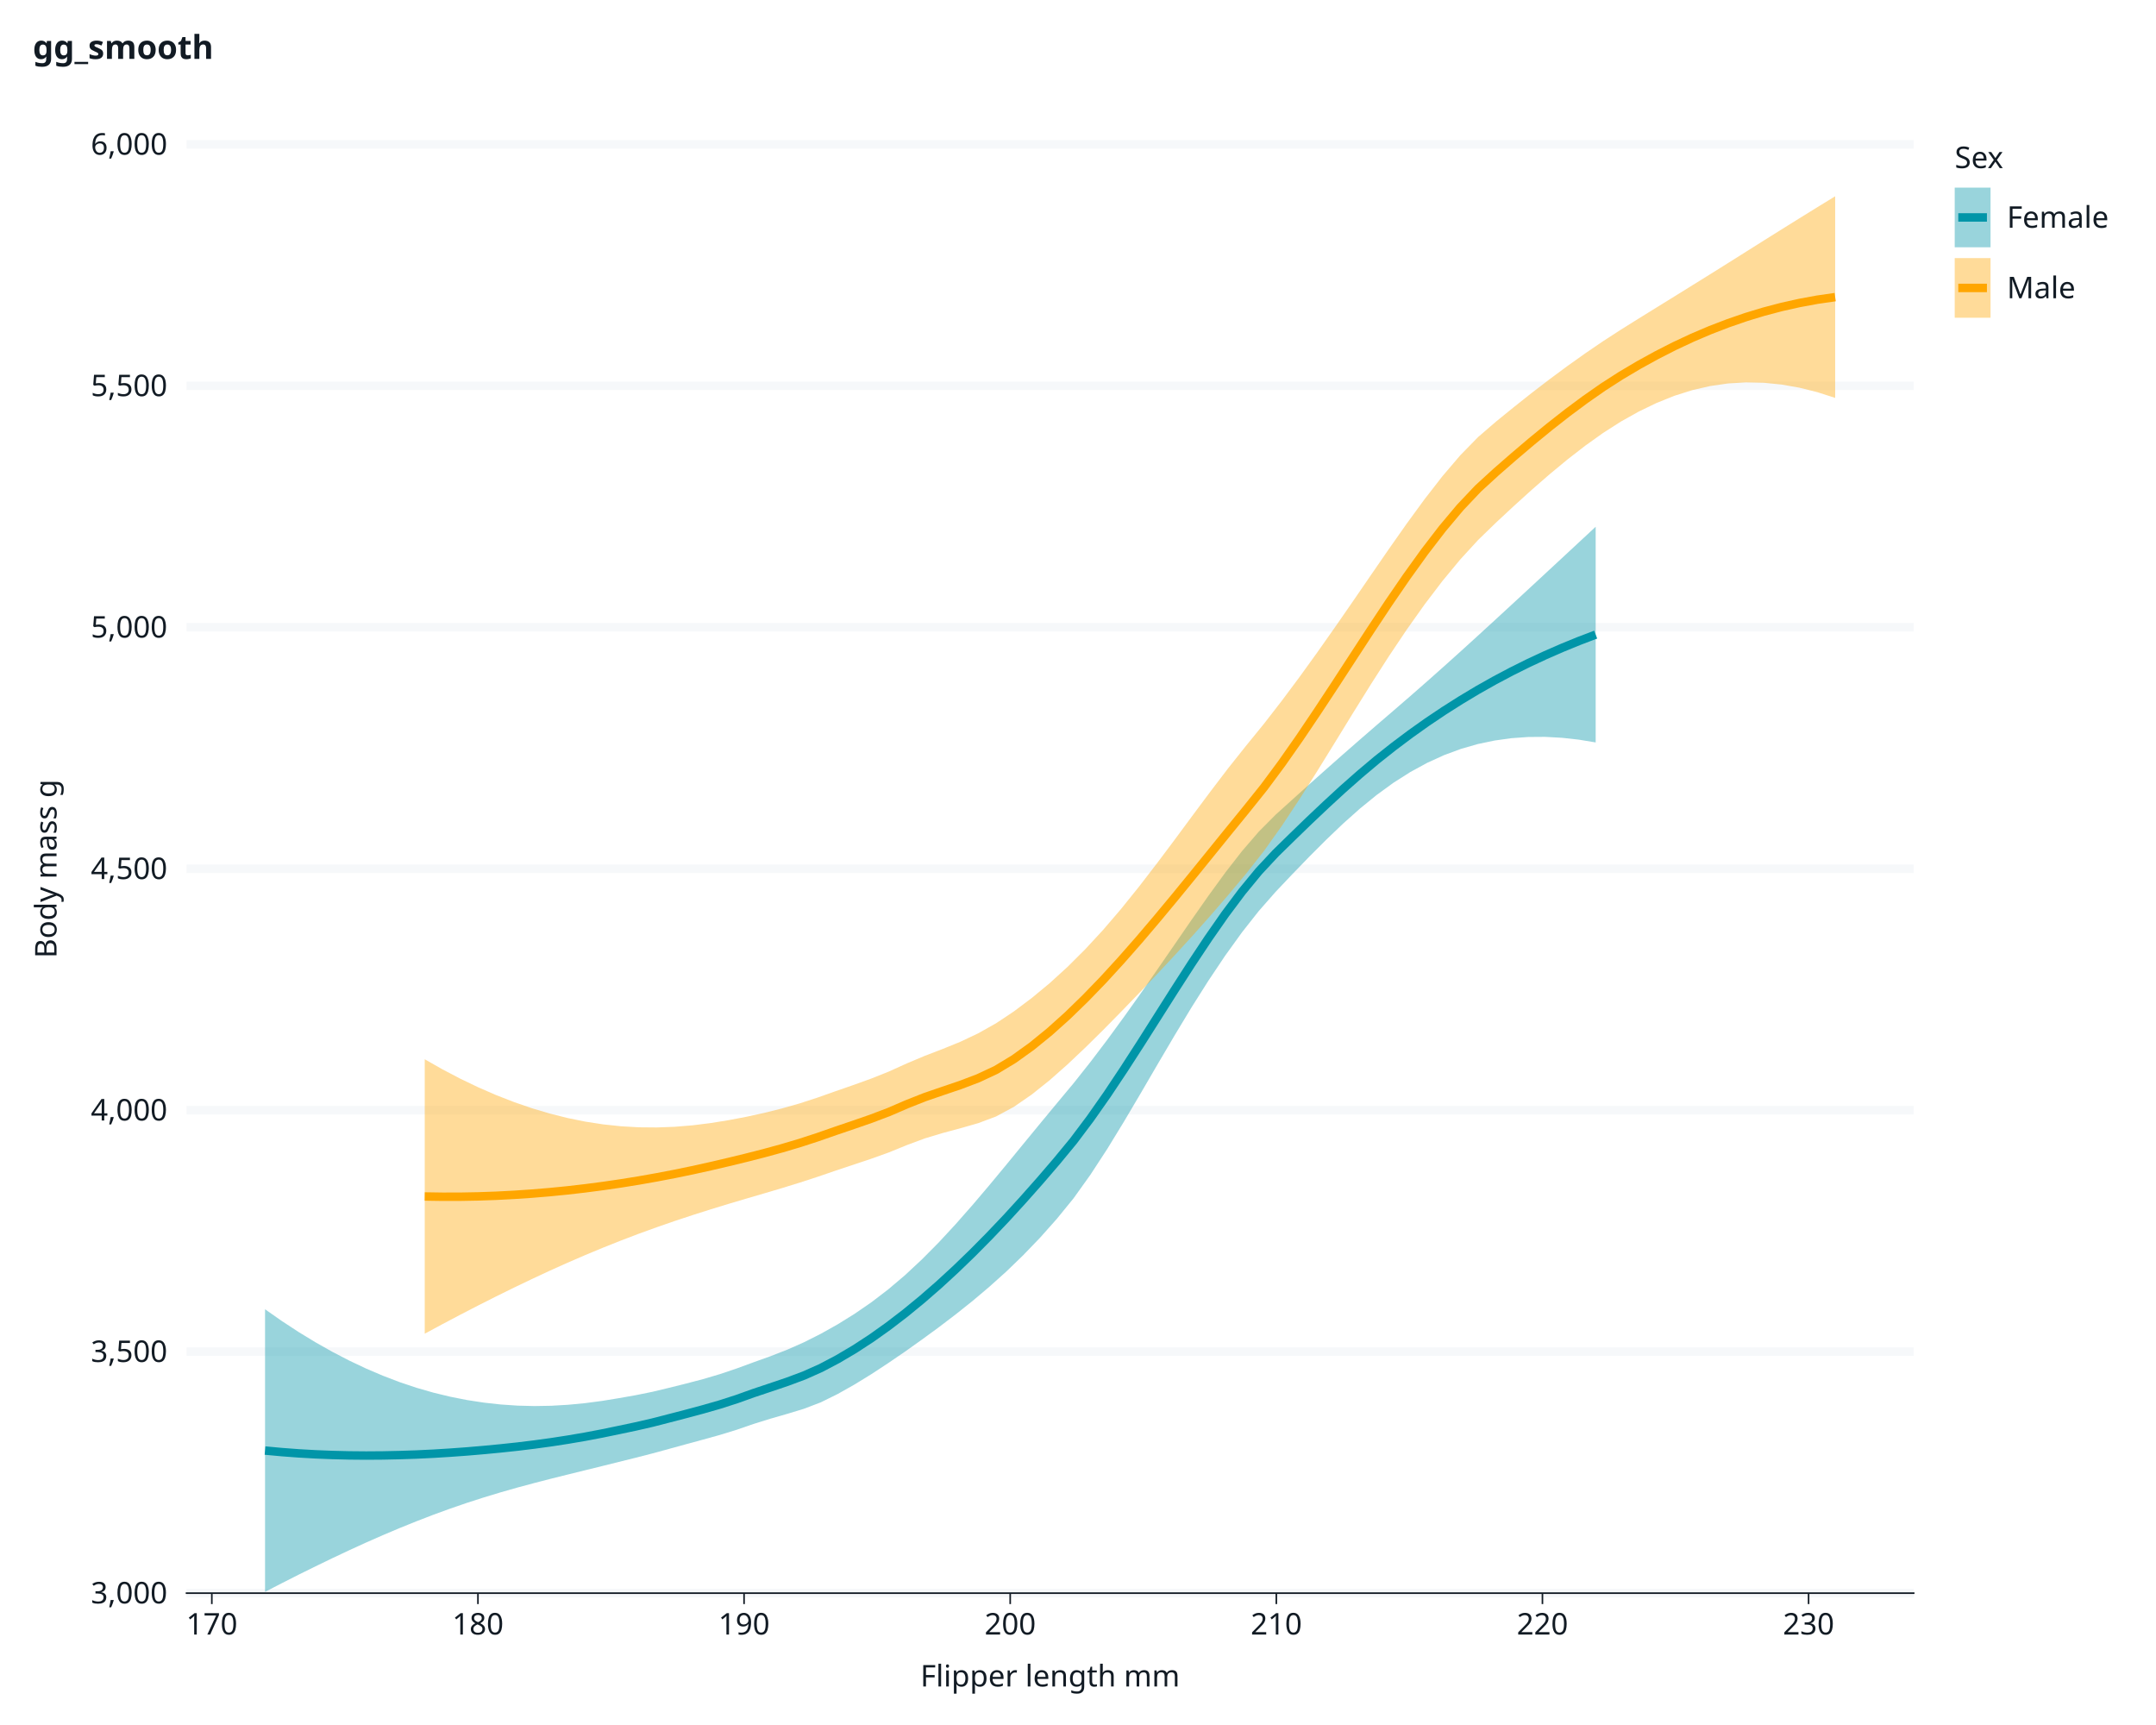
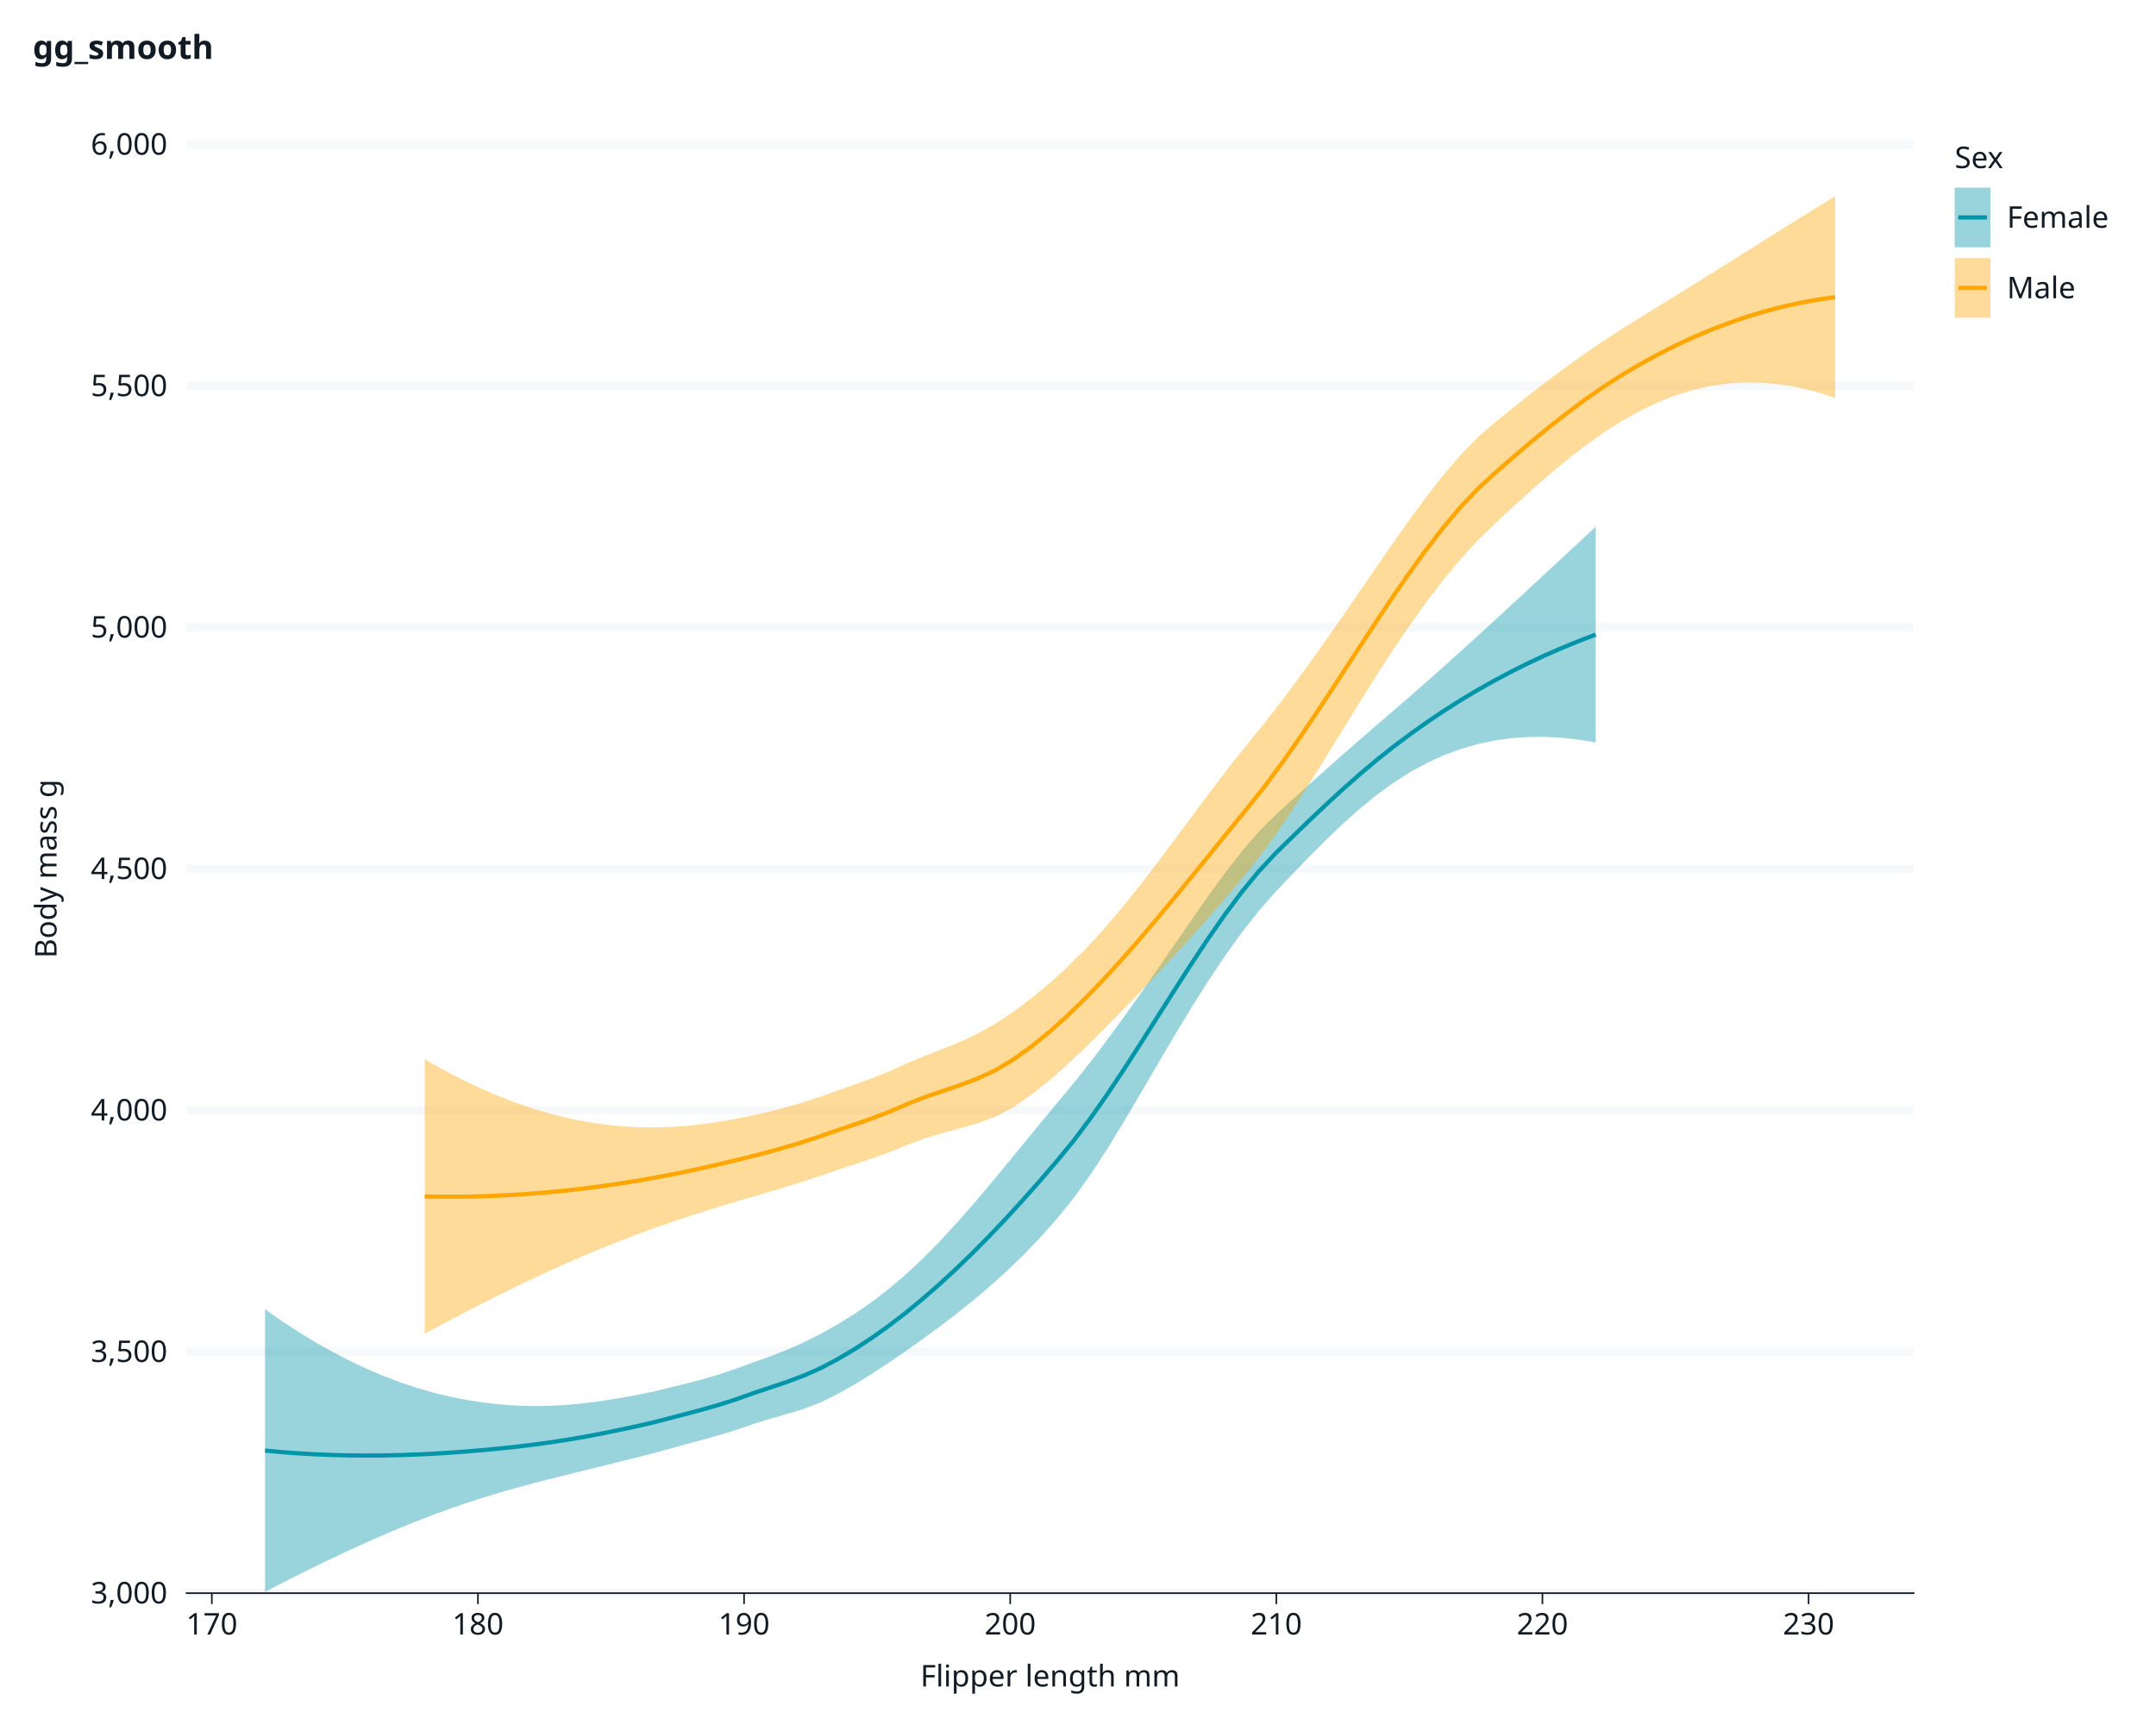
<svg xmlns="http://www.w3.org/2000/svg" class="svglite" data-engine-version="2.0" width="720.00pt" height="576.00pt" viewBox="0 0 720.00 576.00">
  <defs>
    <style type="text/css">
    .svglite line, .svglite polyline, .svglite polygon, .svglite path, .svglite rect, .svglite circle {
      fill: none;
      stroke: #000000;
      stroke-linecap: round;
      stroke-linejoin: round;
      stroke-miterlimit: 10.00;
    }
  </style>
  </defs>
  <rect width="100%" height="100%" style="stroke: none; fill: #FFFFFF;" />
  <defs>
    <clipPath id="cpMC4wMHw3MjAuMDB8MC4wMHw1NzYuMDA=">
      <rect x="0.00" y="0.00" width="720.00" height="576.00" />
    </clipPath>
  </defs>
  <g clip-path="url(#cpMC4wMHw3MjAuMDB8MC4wMHw1NzYuMDA=)">
    <rect x="0" y="0.00" width="720.00" height="576.00" style="stroke-width: 1.07; stroke: #FFFFFF; fill: #FFFFFF;" />
    <rect x="62.29" y="48.21" width="576.79" height="483.76" style="stroke-width: 1.07; stroke: #FFFFFF; fill: #FFFFFF;" />
    <polyline points="115.17,531.97 115.17,48.21 " style="stroke-width: 2.84; stroke: none; stroke-linecap: butt;" />
    <polyline points="204.05,531.97 204.05,48.21 " style="stroke-width: 2.84; stroke: none; stroke-linecap: butt;" />
    <polyline points="292.92,531.97 292.92,48.21 " style="stroke-width: 2.84; stroke: none; stroke-linecap: butt;" />
    <polyline points="381.79,531.97 381.79,48.21 " style="stroke-width: 2.84; stroke: none; stroke-linecap: butt;" />
    <polyline points="470.67,531.97 470.67,48.21 " style="stroke-width: 2.84; stroke: none; stroke-linecap: butt;" />
    <polyline points="559.54,531.97 559.54,48.21 " style="stroke-width: 2.84; stroke: none; stroke-linecap: butt;" />
    <polyline points="62.29,531.97 639.08,531.97 " style="stroke-width: 2.84; stroke: #F6F8FA; stroke-linecap: butt;" />
    <polyline points="62.29,451.34 639.08,451.34 " style="stroke-width: 2.84; stroke: #F6F8FA; stroke-linecap: butt;" />
    <polyline points="62.29,370.71 639.08,370.71 " style="stroke-width: 2.84; stroke: #F6F8FA; stroke-linecap: butt;" />
    <polyline points="62.29,290.09 639.08,290.09 " style="stroke-width: 2.84; stroke: #F6F8FA; stroke-linecap: butt;" />
    <polyline points="62.29,209.46 639.08,209.46 " style="stroke-width: 2.84; stroke: #F6F8FA; stroke-linecap: butt;" />
    <polyline points="62.29,128.84 639.08,128.84 " style="stroke-width: 2.84; stroke: #F6F8FA; stroke-linecap: butt;" />
    <polyline points="62.29,48.21 639.08,48.21 " style="stroke-width: 2.84; stroke: #F6F8FA; stroke-linecap: butt;" />
    <polyline points="70.74,531.97 70.74,48.21 " style="stroke-width: 2.84; stroke: none; stroke-linecap: butt;" />
    <polyline points="159.61,531.97 159.61,48.21 " style="stroke-width: 2.84; stroke: none; stroke-linecap: butt;" />
    <polyline points="248.48,531.97 248.48,48.21 " style="stroke-width: 2.84; stroke: none; stroke-linecap: butt;" />
    <polyline points="337.36,531.97 337.36,48.21 " style="stroke-width: 2.84; stroke: none; stroke-linecap: butt;" />
    <polyline points="426.23,531.97 426.23,48.21 " style="stroke-width: 2.84; stroke: none; stroke-linecap: butt;" />
    <polyline points="515.10,531.97 515.10,48.21 " style="stroke-width: 2.84; stroke: none; stroke-linecap: butt;" />
    <polyline points="603.98,531.97 603.98,48.21 " style="stroke-width: 2.84; stroke: none; stroke-linecap: butt;" />
    <polygon points="88.51,437.18 94.14,441.12 99.76,444.80 105.39,448.23 111.01,451.40 116.64,454.32 122.26,456.98 127.89,459.38 133.51,461.53 139.14,463.41 144.76,465.03 150.39,466.39 156.01,467.50 161.64,468.36 167.26,468.98 172.89,469.36 178.51,469.50 184.13,469.40 189.76,469.07 195.38,468.53 201.01,467.79 206.63,466.87 212.26,465.88 217.88,464.74 223.51,463.39 229.13,461.99 234.76,460.51 240.38,458.85 246.01,456.95 251.63,454.89 257.26,452.87 262.88,450.69 268.51,448.19 274.13,445.36 279.76,442.20 285.38,438.71 291.01,434.84 296.63,430.54 302.26,425.77 307.88,420.53 313.51,414.85 319.13,408.78 324.76,402.39 330.38,395.77 336.01,388.98 341.63,382.12 347.26,375.27 352.88,368.48 358.51,361.73 364.13,354.64 369.76,347.22 375.38,339.53 381.01,331.62 386.63,323.54 392.26,315.37 397.88,307.21 403.51,299.18 409.13,291.45 414.75,284.22 420.38,277.69 426.00,272.04 431.63,266.95 437.25,261.89 442.88,256.87 448.50,251.90 454.13,246.98 459.75,242.11 465.38,237.27 471.00,232.41 476.63,227.48 482.25,222.48 487.88,217.42 493.50,212.31 499.13,207.15 504.75,201.97 510.38,196.77 516.00,191.56 521.63,186.34 527.25,181.12 532.88,175.89 532.88,247.91 527.25,246.98 521.63,246.36 516.00,246.05 510.38,246.09 504.75,246.49 499.13,247.27 493.50,248.45 487.88,250.07 482.25,252.15 476.63,254.71 471.00,257.78 465.38,261.35 459.75,265.44 454.13,270.02 448.50,275.04 442.88,280.41 437.25,286.04 431.63,291.85 426.00,297.79 420.38,304.19 414.75,311.33 409.13,319.13 403.51,327.53 397.88,336.43 392.26,345.74 386.63,355.30 381.01,364.94 375.38,374.47 369.76,383.66 364.13,392.29 358.51,400.14 352.88,407.05 347.26,413.36 341.63,419.20 336.01,424.63 330.38,429.68 324.76,434.43 319.13,438.91 313.51,443.19 307.88,447.31 302.26,451.30 296.63,455.15 291.01,458.84 285.38,462.30 279.76,465.47 274.13,468.25 268.51,470.40 262.88,472.11 257.26,473.73 251.63,475.48 246.01,477.42 240.38,479.15 234.76,480.71 229.13,482.24 223.51,483.78 217.88,485.32 212.26,486.76 206.63,488.16 201.01,489.56 195.38,490.94 189.76,492.33 184.13,493.73 178.51,495.18 172.89,496.69 167.26,498.29 161.64,499.99 156.01,501.80 150.39,503.73 144.76,505.78 139.14,507.95 133.51,510.22 127.89,512.60 122.26,515.07 116.64,517.64 111.01,520.29 105.39,523.01 99.76,525.79 94.14,528.64 88.51,531.54 " style="stroke-width: 0.00; stroke: none; stroke-linecap: butt; fill: #0095A8; fill-opacity: 0.40;" />
-     <polyline points="88.51,437.18 94.14,441.12 99.76,444.80 105.39,448.23 111.01,451.40 116.64,454.32 122.26,456.98 127.89,459.38 133.51,461.53 139.14,463.41 144.76,465.03 150.39,466.39 156.01,467.50 161.64,468.36 167.26,468.98 172.89,469.36 178.51,469.50 184.13,469.40 189.76,469.07 195.38,468.53 201.01,467.79 206.63,466.87 212.26,465.88 217.88,464.74 223.51,463.39 229.13,461.99 234.76,460.51 240.38,458.85 246.01,456.95 251.63,454.89 257.26,452.87 262.88,450.69 268.51,448.19 274.13,445.36 279.76,442.20 285.38,438.71 291.01,434.84 296.63,430.54 302.26,425.77 307.88,420.53 313.51,414.85 319.13,408.78 324.76,402.39 330.38,395.77 336.01,388.98 341.63,382.12 347.26,375.27 352.88,368.48 358.51,361.73 364.13,354.64 369.76,347.22 375.38,339.53 381.01,331.62 386.63,323.54 392.26,315.37 397.88,307.21 403.51,299.18 409.13,291.45 414.75,284.22 420.38,277.69 426.00,272.04 431.63,266.95 437.25,261.89 442.88,256.87 448.50,251.90 454.13,246.98 459.75,242.11 465.38,237.27 471.00,232.41 476.63,227.48 482.25,222.48 487.88,217.42 493.50,212.31 499.13,207.15 504.75,201.97 510.38,196.77 516.00,191.56 521.63,186.34 527.25,181.12 532.88,175.89 " style="stroke-width: 2.82; stroke: none; stroke-linecap: butt;" />
-     <polyline points="532.88,247.91 527.25,246.98 521.63,246.36 516.00,246.05 510.38,246.09 504.75,246.49 499.13,247.27 493.50,248.45 487.88,250.07 482.25,252.15 476.63,254.71 471.00,257.78 465.38,261.35 459.75,265.44 454.13,270.02 448.50,275.04 442.88,280.41 437.25,286.04 431.63,291.85 426.00,297.79 420.38,304.19 414.75,311.33 409.13,319.13 403.51,327.53 397.88,336.43 392.26,345.74 386.63,355.30 381.01,364.94 375.38,374.47 369.76,383.66 364.13,392.29 358.51,400.14 352.88,407.05 347.26,413.36 341.63,419.20 336.01,424.63 330.38,429.68 324.76,434.43 319.13,438.91 313.51,443.19 307.88,447.31 302.26,451.30 296.63,455.15 291.01,458.84 285.38,462.30 279.76,465.47 274.13,468.25 268.51,470.40 262.88,472.11 257.26,473.73 251.63,475.48 246.01,477.42 240.38,479.15 234.76,480.71 229.13,482.24 223.51,483.78 217.88,485.32 212.26,486.76 206.63,488.16 201.01,489.56 195.38,490.94 189.76,492.33 184.13,493.73 178.51,495.18 172.89,496.69 167.26,498.29 161.64,499.99 156.01,501.80 150.39,503.73 144.76,505.78 139.14,507.95 133.51,510.22 127.89,512.60 122.26,515.07 116.64,517.64 111.01,520.29 105.39,523.01 99.76,525.79 94.14,528.64 88.51,531.54 " style="stroke-width: 2.82; stroke: none; stroke-linecap: butt;" />
-     <polyline points="88.51,484.36 94.14,484.88 99.76,485.30 105.39,485.62 111.01,485.84 116.64,485.98 122.26,486.03 127.89,485.99 133.51,485.87 139.14,485.68 144.76,485.41 150.39,485.06 156.01,484.65 161.64,484.17 167.26,483.63 172.89,483.03 178.51,482.34 184.13,481.57 189.76,480.70 195.38,479.74 201.01,478.67 206.63,477.51 212.26,476.32 217.88,475.03 223.51,473.58 229.13,472.12 234.76,470.61 240.38,469.00 246.01,467.19 251.63,465.18 257.26,463.30 262.88,461.40 268.51,459.30 274.13,456.80 279.76,453.83 285.38,450.51 291.01,446.84 296.63,442.84 302.26,438.53 307.88,433.92 313.51,429.02 319.13,423.85 324.76,418.41 330.38,412.73 336.01,406.81 341.63,400.66 347.26,394.31 352.88,387.77 358.51,380.94 364.13,373.46 369.76,365.44 375.38,357.00 381.01,348.28 386.63,339.42 392.26,330.55 397.88,321.82 403.51,313.35 409.13,305.29 414.75,297.78 420.38,290.94 426.00,284.91 431.63,279.40 437.25,273.96 442.88,268.64 448.50,263.47 454.13,258.50 459.75,253.77 465.38,249.31 471.00,245.09 476.63,241.09 482.25,237.32 487.88,233.75 493.50,230.38 499.13,227.21 504.75,224.23 510.38,221.43 516.00,218.81 521.63,216.35 527.25,214.05 532.88,211.90 " style="stroke-width: 2.82; stroke: #0095A8; stroke-linecap: butt;" />
+     <polyline points="88.51,437.18 94.14,441.12 99.76,444.80 105.39,448.23 111.01,451.40 116.64,454.32 122.26,456.98 127.89,459.38 133.51,461.53 139.14,463.41 144.76,465.03 150.39,466.39 156.01,467.50 161.64,468.36 167.26,468.98 172.89,469.36 178.51,469.50 184.13,469.40 189.76,469.07 195.38,468.53 201.01,467.79 206.63,466.87 212.26,465.88 217.88,464.74 223.51,463.39 229.13,461.99 234.76,460.51 240.38,458.85 246.01,456.95 251.63,454.89 257.26,452.87 262.88,450.69 268.51,448.19 274.13,445.36 279.76,442.20 285.38,438.71 291.01,434.84 296.63,430.54 302.26,425.77 307.88,420.53 313.51,414.85 319.13,408.78 324.76,402.39 330.38,395.77 336.01,388.98 341.63,382.12 347.26,375.27 352.88,368.48 358.51,361.73 364.13,354.64 369.76,347.22 375.38,339.53 381.01,331.62 386.63,323.54 392.26,315.37 397.88,307.21 403.51,299.18 409.13,291.45 414.75,284.22 420.38,277.69 426.00,272.04 431.63,266.95 437.25,261.89 442.88,256.87 448.50,251.90 454.13,246.98 459.75,242.11 465.38,237.27 471.00,232.41 476.63,227.48 482.25,222.48 487.88,217.42 493.50,212.31 499.13,207.15 504.75,201.97 510.38,196.77 516.00,191.56 521.63,186.34 527.25,181.12 532.88,175.89 " style="stroke-width: 1.41; stroke: none; stroke-linecap: butt;" />
+     <polyline points="532.88,247.91 527.25,246.98 521.63,246.36 516.00,246.05 510.38,246.09 504.75,246.49 499.13,247.27 493.50,248.45 487.88,250.07 482.25,252.15 476.63,254.71 471.00,257.78 465.38,261.35 459.75,265.44 454.13,270.02 448.50,275.04 442.88,280.41 437.25,286.04 431.63,291.85 426.00,297.79 420.38,304.19 414.75,311.33 409.13,319.13 403.51,327.53 397.88,336.43 392.26,345.74 386.63,355.30 381.01,364.94 375.38,374.47 369.76,383.66 364.13,392.29 358.51,400.14 352.88,407.05 347.26,413.36 341.63,419.20 336.01,424.63 330.38,429.68 324.76,434.43 319.13,438.91 313.51,443.19 307.88,447.31 302.26,451.30 296.63,455.15 291.01,458.84 285.38,462.30 279.76,465.47 274.13,468.25 268.51,470.40 262.88,472.11 257.26,473.73 251.63,475.48 246.01,477.42 240.38,479.15 234.76,480.71 229.13,482.24 223.51,483.78 217.88,485.32 212.26,486.76 206.63,488.16 201.01,489.56 195.38,490.94 189.76,492.33 184.13,493.73 178.51,495.18 172.89,496.69 167.26,498.29 161.64,499.99 156.01,501.80 150.39,503.73 144.76,505.78 139.14,507.95 133.51,510.22 127.89,512.60 122.26,515.07 116.64,517.64 111.01,520.29 105.39,523.01 99.76,525.79 94.14,528.64 88.51,531.54 " style="stroke-width: 1.41; stroke: none; stroke-linecap: butt;" />
+     <polyline points="88.51,484.36 94.14,484.88 99.76,485.30 105.39,485.62 111.01,485.84 116.64,485.98 122.26,486.03 127.89,485.99 133.51,485.87 139.14,485.68 144.76,485.41 150.39,485.06 156.01,484.65 161.64,484.17 167.26,483.63 172.89,483.03 178.51,482.34 184.13,481.57 189.76,480.70 195.38,479.74 201.01,478.67 206.63,477.51 212.26,476.32 217.88,475.03 223.51,473.58 229.13,472.12 234.76,470.61 240.38,469.00 246.01,467.19 251.63,465.18 257.26,463.30 262.88,461.40 268.51,459.30 274.13,456.80 279.76,453.83 285.38,450.51 291.01,446.84 296.63,442.84 302.26,438.53 307.88,433.92 313.51,429.02 319.13,423.85 324.76,418.41 330.38,412.73 336.01,406.81 341.63,400.66 347.26,394.31 352.88,387.77 358.51,380.94 364.13,373.46 369.76,365.44 375.38,357.00 381.01,348.28 386.63,339.42 392.26,330.55 397.88,321.82 403.51,313.35 409.13,305.29 414.75,297.78 420.38,290.94 426.00,284.91 431.63,279.40 437.25,273.96 442.88,268.64 448.50,263.47 454.13,258.50 459.75,253.77 465.38,249.31 471.00,245.09 476.63,241.09 482.25,237.32 487.88,233.75 493.50,230.38 499.13,227.21 504.75,224.23 510.38,221.43 516.00,218.81 521.63,216.35 527.25,214.05 532.88,211.90 " style="stroke-width: 1.41; stroke: #0095A8; stroke-linecap: butt;" />
    <polygon points="141.84,353.70 147.80,357.09 153.76,360.21 159.72,363.07 165.69,365.67 171.65,367.99 177.61,370.05 183.57,371.82 189.53,373.32 195.50,374.53 201.46,375.45 207.42,376.08 213.38,376.42 219.35,376.47 225.31,376.25 231.27,375.76 237.23,375.02 243.20,374.06 249.16,372.93 255.12,371.63 261.08,370.14 267.05,368.44 273.01,366.50 278.97,364.39 284.93,362.32 290.90,360.17 296.86,357.79 302.82,355.09 308.78,352.58 314.74,350.29 320.71,347.86 326.67,345.04 332.63,341.69 338.59,337.72 344.56,333.24 350.52,328.31 356.48,322.88 362.44,316.94 368.41,310.48 374.37,303.52 380.33,296.12 386.29,288.38 392.26,280.42 398.22,272.36 404.18,264.36 410.14,256.54 416.10,249.05 422.07,241.72 428.03,234.03 433.99,226.04 439.95,217.78 445.92,209.30 451.88,200.69 457.84,192.00 463.80,183.35 469.77,174.86 475.73,166.70 481.69,159.03 487.65,152.04 493.62,145.93 499.58,140.79 505.54,135.95 511.50,131.22 517.46,126.65 523.43,122.23 529.39,117.99 535.35,113.93 541.31,110.07 547.28,106.34 553.24,102.65 559.20,98.97 565.16,95.27 571.13,91.56 577.09,87.83 583.05,84.08 589.01,80.33 594.98,76.59 600.94,72.88 606.90,69.19 612.86,65.54 612.86,132.87 606.90,130.95 600.94,129.46 594.98,128.41 589.01,127.81 583.05,127.68 577.09,128.04 571.13,128.90 565.16,130.27 559.20,132.15 553.24,134.54 547.28,137.42 541.31,140.76 535.35,144.57 529.39,148.83 523.43,153.45 517.46,158.39 511.50,163.58 505.54,168.98 499.58,174.52 493.62,180.31 487.65,186.82 481.69,194.02 475.73,201.86 469.77,210.26 463.80,219.16 457.84,228.45 451.88,238.02 445.92,247.73 439.95,257.39 433.99,266.82 428.03,275.83 422.07,284.20 416.10,291.78 410.14,298.90 404.18,305.80 398.22,312.50 392.26,319.02 386.29,325.41 380.33,331.69 374.37,337.86 368.41,343.92 362.44,349.81 356.48,355.44 350.52,360.71 344.56,365.47 338.59,369.59 332.63,372.81 326.67,375.04 320.71,376.75 314.74,378.35 308.78,380.15 302.82,382.37 296.86,384.80 290.90,386.94 284.93,388.94 278.97,390.92 273.01,392.96 267.05,394.90 261.08,396.74 255.12,398.51 249.16,400.25 243.20,402.02 237.23,403.85 231.27,405.74 225.31,407.71 219.35,409.78 213.38,411.94 207.42,414.21 201.46,416.58 195.50,419.06 189.53,421.64 183.57,424.32 177.61,427.10 171.65,429.95 165.69,432.89 159.72,435.90 153.76,438.98 147.80,442.13 141.84,445.34 " style="stroke-width: 0.00; stroke: none; stroke-linecap: butt; fill: #FFA600; fill-opacity: 0.40;" />
-     <polyline points="141.84,353.70 147.80,357.09 153.76,360.21 159.72,363.07 165.69,365.67 171.65,367.99 177.61,370.05 183.57,371.82 189.53,373.32 195.50,374.53 201.46,375.45 207.42,376.08 213.38,376.42 219.35,376.47 225.31,376.25 231.27,375.76 237.23,375.02 243.20,374.06 249.16,372.93 255.12,371.63 261.08,370.14 267.05,368.44 273.01,366.50 278.97,364.39 284.93,362.32 290.90,360.17 296.86,357.79 302.82,355.09 308.78,352.58 314.74,350.29 320.71,347.86 326.67,345.04 332.63,341.69 338.59,337.72 344.56,333.24 350.52,328.31 356.48,322.88 362.44,316.94 368.41,310.48 374.37,303.52 380.33,296.12 386.29,288.38 392.26,280.42 398.22,272.36 404.18,264.36 410.14,256.54 416.10,249.05 422.07,241.72 428.03,234.03 433.99,226.04 439.95,217.78 445.92,209.30 451.88,200.69 457.84,192.00 463.80,183.35 469.77,174.86 475.73,166.70 481.69,159.03 487.65,152.04 493.62,145.93 499.58,140.79 505.54,135.95 511.50,131.22 517.46,126.65 523.43,122.23 529.39,117.99 535.35,113.93 541.31,110.07 547.28,106.34 553.24,102.65 559.20,98.97 565.16,95.27 571.13,91.56 577.09,87.83 583.05,84.08 589.01,80.33 594.98,76.59 600.94,72.88 606.90,69.19 612.86,65.54 " style="stroke-width: 2.82; stroke: none; stroke-linecap: butt;" />
-     <polyline points="612.86,132.87 606.90,130.95 600.94,129.46 594.98,128.41 589.01,127.81 583.05,127.68 577.09,128.04 571.13,128.90 565.16,130.27 559.20,132.15 553.24,134.54 547.28,137.42 541.31,140.76 535.35,144.57 529.39,148.83 523.43,153.45 517.46,158.39 511.50,163.58 505.54,168.98 499.58,174.52 493.62,180.31 487.65,186.82 481.69,194.02 475.73,201.86 469.77,210.26 463.80,219.16 457.84,228.45 451.88,238.02 445.92,247.73 439.95,257.39 433.99,266.82 428.03,275.83 422.07,284.20 416.10,291.78 410.14,298.90 404.18,305.80 398.22,312.50 392.26,319.02 386.29,325.41 380.33,331.69 374.37,337.86 368.41,343.92 362.44,349.81 356.48,355.44 350.52,360.71 344.56,365.47 338.59,369.59 332.63,372.81 326.67,375.04 320.71,376.75 314.74,378.35 308.78,380.15 302.82,382.37 296.86,384.80 290.90,386.94 284.93,388.94 278.97,390.92 273.01,392.96 267.05,394.90 261.08,396.74 255.12,398.51 249.16,400.25 243.20,402.02 237.23,403.85 231.27,405.74 225.31,407.71 219.35,409.78 213.38,411.94 207.42,414.21 201.46,416.58 195.50,419.06 189.53,421.64 183.57,424.32 177.61,427.10 171.65,429.95 165.69,432.89 159.72,435.90 153.76,438.98 147.80,442.13 141.84,445.34 " style="stroke-width: 2.82; stroke: none; stroke-linecap: butt;" />
-     <polyline points="141.84,399.52 147.80,399.61 153.76,399.60 159.72,399.49 165.69,399.28 171.65,398.97 177.61,398.57 183.57,398.07 189.53,397.48 195.50,396.79 201.46,396.01 207.42,395.14 213.38,394.18 219.35,393.12 225.31,391.98 231.27,390.75 237.23,389.43 243.20,388.04 249.16,386.59 255.12,385.07 261.08,383.44 267.05,381.67 273.01,379.73 278.97,377.65 284.93,375.63 290.90,373.56 296.86,371.30 302.82,368.73 308.78,366.37 314.74,364.32 320.71,362.30 326.67,360.04 332.63,357.25 338.59,353.65 344.56,349.36 350.52,344.51 356.48,339.16 362.44,333.37 368.41,327.20 374.37,320.69 380.33,313.91 386.29,306.90 392.26,299.72 398.22,292.43 404.18,285.08 410.14,277.72 416.10,270.41 422.07,262.96 428.03,254.93 433.99,246.43 439.95,237.58 445.92,228.52 451.88,219.36 457.84,210.23 463.80,201.25 469.77,192.56 475.73,184.28 481.69,176.53 487.65,169.43 493.62,163.12 499.58,157.66 505.54,152.46 511.50,147.40 517.46,142.52 523.43,137.84 529.39,133.41 535.35,129.25 541.31,125.42 547.28,121.88 553.24,118.60 559.20,115.56 565.16,112.77 571.13,110.23 577.09,107.94 583.05,105.88 589.01,104.07 594.98,102.50 600.94,101.17 606.90,100.07 612.86,99.21 " style="stroke-width: 2.82; stroke: #FFA600; stroke-linecap: butt;" />
+     <polyline points="141.84,353.70 147.80,357.09 153.76,360.21 159.72,363.07 165.69,365.67 171.65,367.99 177.61,370.05 183.57,371.82 189.53,373.32 195.50,374.53 201.46,375.45 207.42,376.08 213.38,376.42 219.35,376.47 225.31,376.25 231.27,375.76 237.23,375.02 243.20,374.06 249.16,372.93 255.12,371.63 261.08,370.14 267.05,368.44 273.01,366.50 278.97,364.39 284.93,362.32 290.90,360.17 296.86,357.79 302.82,355.09 308.78,352.58 314.74,350.29 320.71,347.86 326.67,345.04 332.63,341.69 338.59,337.72 344.56,333.24 350.52,328.31 356.48,322.88 362.44,316.94 368.41,310.48 374.37,303.52 380.33,296.12 386.29,288.38 392.26,280.42 398.22,272.36 404.18,264.36 410.14,256.54 416.10,249.05 422.07,241.72 428.03,234.03 433.99,226.04 439.95,217.78 445.92,209.30 451.88,200.69 457.84,192.00 463.80,183.35 469.77,174.86 475.73,166.70 481.69,159.03 487.65,152.04 493.62,145.93 499.58,140.79 505.54,135.95 511.50,131.22 517.46,126.65 523.43,122.23 529.39,117.99 535.35,113.93 541.31,110.07 547.28,106.34 553.24,102.65 559.20,98.97 565.16,95.27 571.13,91.56 577.09,87.83 583.05,84.08 589.01,80.33 594.98,76.59 600.94,72.88 606.90,69.19 612.86,65.54 " style="stroke-width: 1.41; stroke: none; stroke-linecap: butt;" />
+     <polyline points="612.86,132.87 606.90,130.95 600.94,129.46 594.98,128.41 589.01,127.81 583.05,127.68 577.09,128.04 571.13,128.90 565.16,130.27 559.20,132.15 553.24,134.54 547.28,137.42 541.31,140.76 535.35,144.57 529.39,148.83 523.43,153.45 517.46,158.39 511.50,163.58 505.54,168.98 499.58,174.52 493.62,180.31 487.65,186.82 481.69,194.02 475.73,201.86 469.77,210.26 463.80,219.16 457.84,228.45 451.88,238.02 445.92,247.73 439.95,257.39 433.99,266.82 428.03,275.83 422.07,284.20 416.10,291.78 410.14,298.90 404.18,305.80 398.22,312.50 392.26,319.02 386.29,325.41 380.33,331.69 374.37,337.86 368.41,343.92 362.44,349.81 356.48,355.44 350.52,360.71 344.56,365.47 338.59,369.59 332.63,372.81 326.67,375.04 320.71,376.75 314.74,378.35 308.78,380.15 302.82,382.37 296.86,384.80 290.90,386.94 284.93,388.94 278.97,390.92 273.01,392.96 267.05,394.90 261.08,396.74 255.12,398.51 249.16,400.25 243.20,402.02 237.23,403.85 231.27,405.74 225.31,407.71 219.35,409.78 213.38,411.94 207.42,414.21 201.46,416.58 195.50,419.06 189.53,421.64 183.57,424.32 177.61,427.10 171.65,429.95 165.69,432.89 159.72,435.90 153.76,438.98 147.80,442.13 141.84,445.34 " style="stroke-width: 1.41; stroke: none; stroke-linecap: butt;" />
+     <polyline points="141.84,399.52 147.80,399.61 153.76,399.60 159.72,399.49 165.69,399.28 171.65,398.97 177.61,398.57 183.57,398.07 189.53,397.48 195.50,396.79 201.46,396.01 207.42,395.14 213.38,394.18 219.35,393.12 225.31,391.98 231.27,390.75 237.23,389.43 243.20,388.04 249.16,386.59 255.12,385.07 261.08,383.44 267.05,381.67 273.01,379.73 278.97,377.65 284.93,375.63 290.90,373.56 296.86,371.30 302.82,368.73 308.78,366.37 314.74,364.32 320.71,362.30 326.67,360.04 332.63,357.25 338.59,353.65 344.56,349.36 350.52,344.51 356.48,339.16 362.44,333.37 368.41,327.20 374.37,320.69 380.33,313.91 386.29,306.90 392.26,299.72 398.22,292.43 404.18,285.08 410.14,277.72 416.10,270.41 422.07,262.96 428.03,254.93 433.99,246.43 439.95,237.58 445.92,228.52 451.88,219.36 457.84,210.23 463.80,201.25 469.77,192.56 475.73,184.28 481.69,176.53 487.65,169.43 493.62,163.12 499.58,157.66 505.54,152.46 511.50,147.40 517.46,142.52 523.43,137.84 529.39,133.41 535.35,129.25 541.31,125.42 547.28,121.88 553.24,118.60 559.20,115.56 565.16,112.77 571.13,110.23 577.09,107.94 583.05,105.88 589.01,104.07 594.98,102.50 600.94,101.17 606.90,100.07 612.86,99.21 " style="stroke-width: 1.41; stroke: #FFA600; stroke-linecap: butt;" />
    <polyline points="62.29,531.97 62.29,48.21 " style="stroke-width: 0.53; stroke: none; stroke-linecap: square;" />
    <text x="55.90" y="535.41" text-anchor="end" style="font-size: 10.00px; fill: #121B24; font-family: sans;" textLength="25.03px" lengthAdjust="spacingAndGlyphs">3,000</text>
    <text x="55.90" y="454.78" text-anchor="end" style="font-size: 10.00px; fill: #121B24; font-family: sans;" textLength="25.03px" lengthAdjust="spacingAndGlyphs">3,500</text>
    <text x="55.90" y="374.15" text-anchor="end" style="font-size: 10.00px; fill: #121B24; font-family: sans;" textLength="25.03px" lengthAdjust="spacingAndGlyphs">4,000</text>
    <text x="55.90" y="293.53" text-anchor="end" style="font-size: 10.00px; fill: #121B24; font-family: sans;" textLength="25.03px" lengthAdjust="spacingAndGlyphs">4,500</text>
    <text x="55.90" y="212.90" text-anchor="end" style="font-size: 10.00px; fill: #121B24; font-family: sans;" textLength="25.03px" lengthAdjust="spacingAndGlyphs">5,000</text>
    <text x="55.90" y="132.28" text-anchor="end" style="font-size: 10.00px; fill: #121B24; font-family: sans;" textLength="25.03px" lengthAdjust="spacingAndGlyphs">5,500</text>
    <text x="55.90" y="51.65" text-anchor="end" style="font-size: 10.00px; fill: #121B24; font-family: sans;" textLength="25.03px" lengthAdjust="spacingAndGlyphs">6,000</text>
    <polyline points="58.64,531.97 62.29,531.97 " style="stroke-width: 0.53; stroke: none; stroke-linecap: butt;" />
    <polyline points="58.64,451.34 62.29,451.34 " style="stroke-width: 0.53; stroke: none; stroke-linecap: butt;" />
    <polyline points="58.64,370.71 62.29,370.71 " style="stroke-width: 0.53; stroke: none; stroke-linecap: butt;" />
    <polyline points="58.64,290.09 62.29,290.09 " style="stroke-width: 0.53; stroke: none; stroke-linecap: butt;" />
    <polyline points="58.64,209.46 62.29,209.46 " style="stroke-width: 0.53; stroke: none; stroke-linecap: butt;" />
    <polyline points="58.64,128.84 62.29,128.84 " style="stroke-width: 0.53; stroke: none; stroke-linecap: butt;" />
    <polyline points="58.64,48.21 62.29,48.21 " style="stroke-width: 0.53; stroke: none; stroke-linecap: butt;" />
    <polyline points="62.29,531.97 639.08,531.97 " style="stroke-width: 0.53; stroke: #121B24; stroke-linecap: square;" />
    <polyline points="70.74,535.62 70.74,531.97 " style="stroke-width: 0.53; stroke: #121B24; stroke-linecap: butt;" />
    <polyline points="159.61,535.62 159.61,531.97 " style="stroke-width: 0.53; stroke: #121B24; stroke-linecap: butt;" />
    <polyline points="248.48,535.62 248.48,531.97 " style="stroke-width: 0.53; stroke: #121B24; stroke-linecap: butt;" />
    <polyline points="337.36,535.62 337.36,531.97 " style="stroke-width: 0.53; stroke: #121B24; stroke-linecap: butt;" />
    <polyline points="426.23,535.62 426.23,531.97 " style="stroke-width: 0.53; stroke: #121B24; stroke-linecap: butt;" />
    <polyline points="515.10,535.62 515.10,531.97 " style="stroke-width: 0.53; stroke: #121B24; stroke-linecap: butt;" />
    <polyline points="603.98,535.62 603.98,531.97 " style="stroke-width: 0.53; stroke: #121B24; stroke-linecap: butt;" />
    <text x="70.74" y="545.79" text-anchor="middle" style="font-size: 10.00px; fill: #121B24; font-family: sans;" textLength="16.69px" lengthAdjust="spacingAndGlyphs">170</text>
    <text x="159.61" y="545.79" text-anchor="middle" style="font-size: 10.00px; fill: #121B24; font-family: sans;" textLength="16.69px" lengthAdjust="spacingAndGlyphs">180</text>
    <text x="248.48" y="545.79" text-anchor="middle" style="font-size: 10.00px; fill: #121B24; font-family: sans;" textLength="16.69px" lengthAdjust="spacingAndGlyphs">190</text>
    <text x="337.36" y="545.79" text-anchor="middle" style="font-size: 10.00px; fill: #121B24; font-family: sans;" textLength="16.69px" lengthAdjust="spacingAndGlyphs">200</text>
    <text x="426.23" y="545.79" text-anchor="middle" style="font-size: 10.00px; fill: #121B24; font-family: sans;" textLength="16.69px" lengthAdjust="spacingAndGlyphs">210</text>
    <text x="515.10" y="545.79" text-anchor="middle" style="font-size: 10.00px; fill: #121B24; font-family: sans;" textLength="16.69px" lengthAdjust="spacingAndGlyphs">220</text>
    <text x="603.98" y="545.79" text-anchor="middle" style="font-size: 10.00px; fill: #121B24; font-family: sans;" textLength="16.69px" lengthAdjust="spacingAndGlyphs">230</text>
    <text x="350.69" y="563.13" text-anchor="middle" style="font-size: 10.00px; fill: #121B24; font-family: sans;" textLength="80.03px" lengthAdjust="spacingAndGlyphs">Flipper length mm</text>
    <text transform="translate(18.88,290.09) rotate(-90)" text-anchor="middle" style="font-size: 10.00px; fill: #121B24; font-family: sans;" textLength="57.82px" lengthAdjust="spacingAndGlyphs">Body mass g</text>
    <rect x="644.56" y="48.21" width="53.52" height="66.11" style="stroke-width: 1.07; stroke: #FFFFFF; fill: #FFFFFF;" />
    <text x="652.78" y="56.13" style="font-size: 10.00px; fill: #121B24; font-family: sans;" textLength="17.24px" lengthAdjust="spacingAndGlyphs">Sex</text>
    <rect x="652.78" y="62.65" width="11.96" height="19.92" style="stroke-width: 1.07; stroke: #FFFFFF; fill: #FFFFFF;" />
    <rect x="652.78" y="62.65" width="11.96" height="19.92" style="stroke-width: 0.75; stroke: none; fill: #0095A8; fill-opacity: 0.40;" />
-     <line x1="653.97" y1="72.61" x2="663.54" y2="72.61" style="stroke-width: 2.82; stroke: #0095A8; stroke-linecap: butt;" />
+     <line x1="653.97" y1="72.61" x2="663.54" y2="72.61" style="stroke-width: 1.41; stroke: #0095A8; stroke-linecap: butt;" />
    <rect x="652.78" y="86.18" width="11.96" height="19.92" style="stroke-width: 1.07; stroke: #FFFFFF; fill: #FFFFFF;" />
    <rect x="652.78" y="86.18" width="11.96" height="19.92" style="stroke-width: 0.75; stroke: none; fill: #FFA600; fill-opacity: 0.40;" />
-     <line x1="653.97" y1="96.14" x2="663.54" y2="96.14" style="stroke-width: 2.82; stroke: #FFA600; stroke-linecap: butt;" />
+     <line x1="653.97" y1="96.14" x2="663.54" y2="96.14" style="stroke-width: 1.41; stroke: #FFA600; stroke-linecap: butt;" />
    <text x="670.21" y="76.05" style="font-size: 10.00px; fill: #121B24; font-family: sans;" textLength="33.35px" lengthAdjust="spacingAndGlyphs">Female</text>
    <text x="670.21" y="99.58" style="font-size: 10.00px; fill: #121B24; font-family: sans;" textLength="21.68px" lengthAdjust="spacingAndGlyphs">Male</text>
    <text x="10.96" y="19.67" style="font-size: 11.00px; font-weight: bold; fill: #121B24; font-family: sans;" textLength="54.44px" lengthAdjust="spacingAndGlyphs">gg_smooth</text>
  </g>
</svg>
